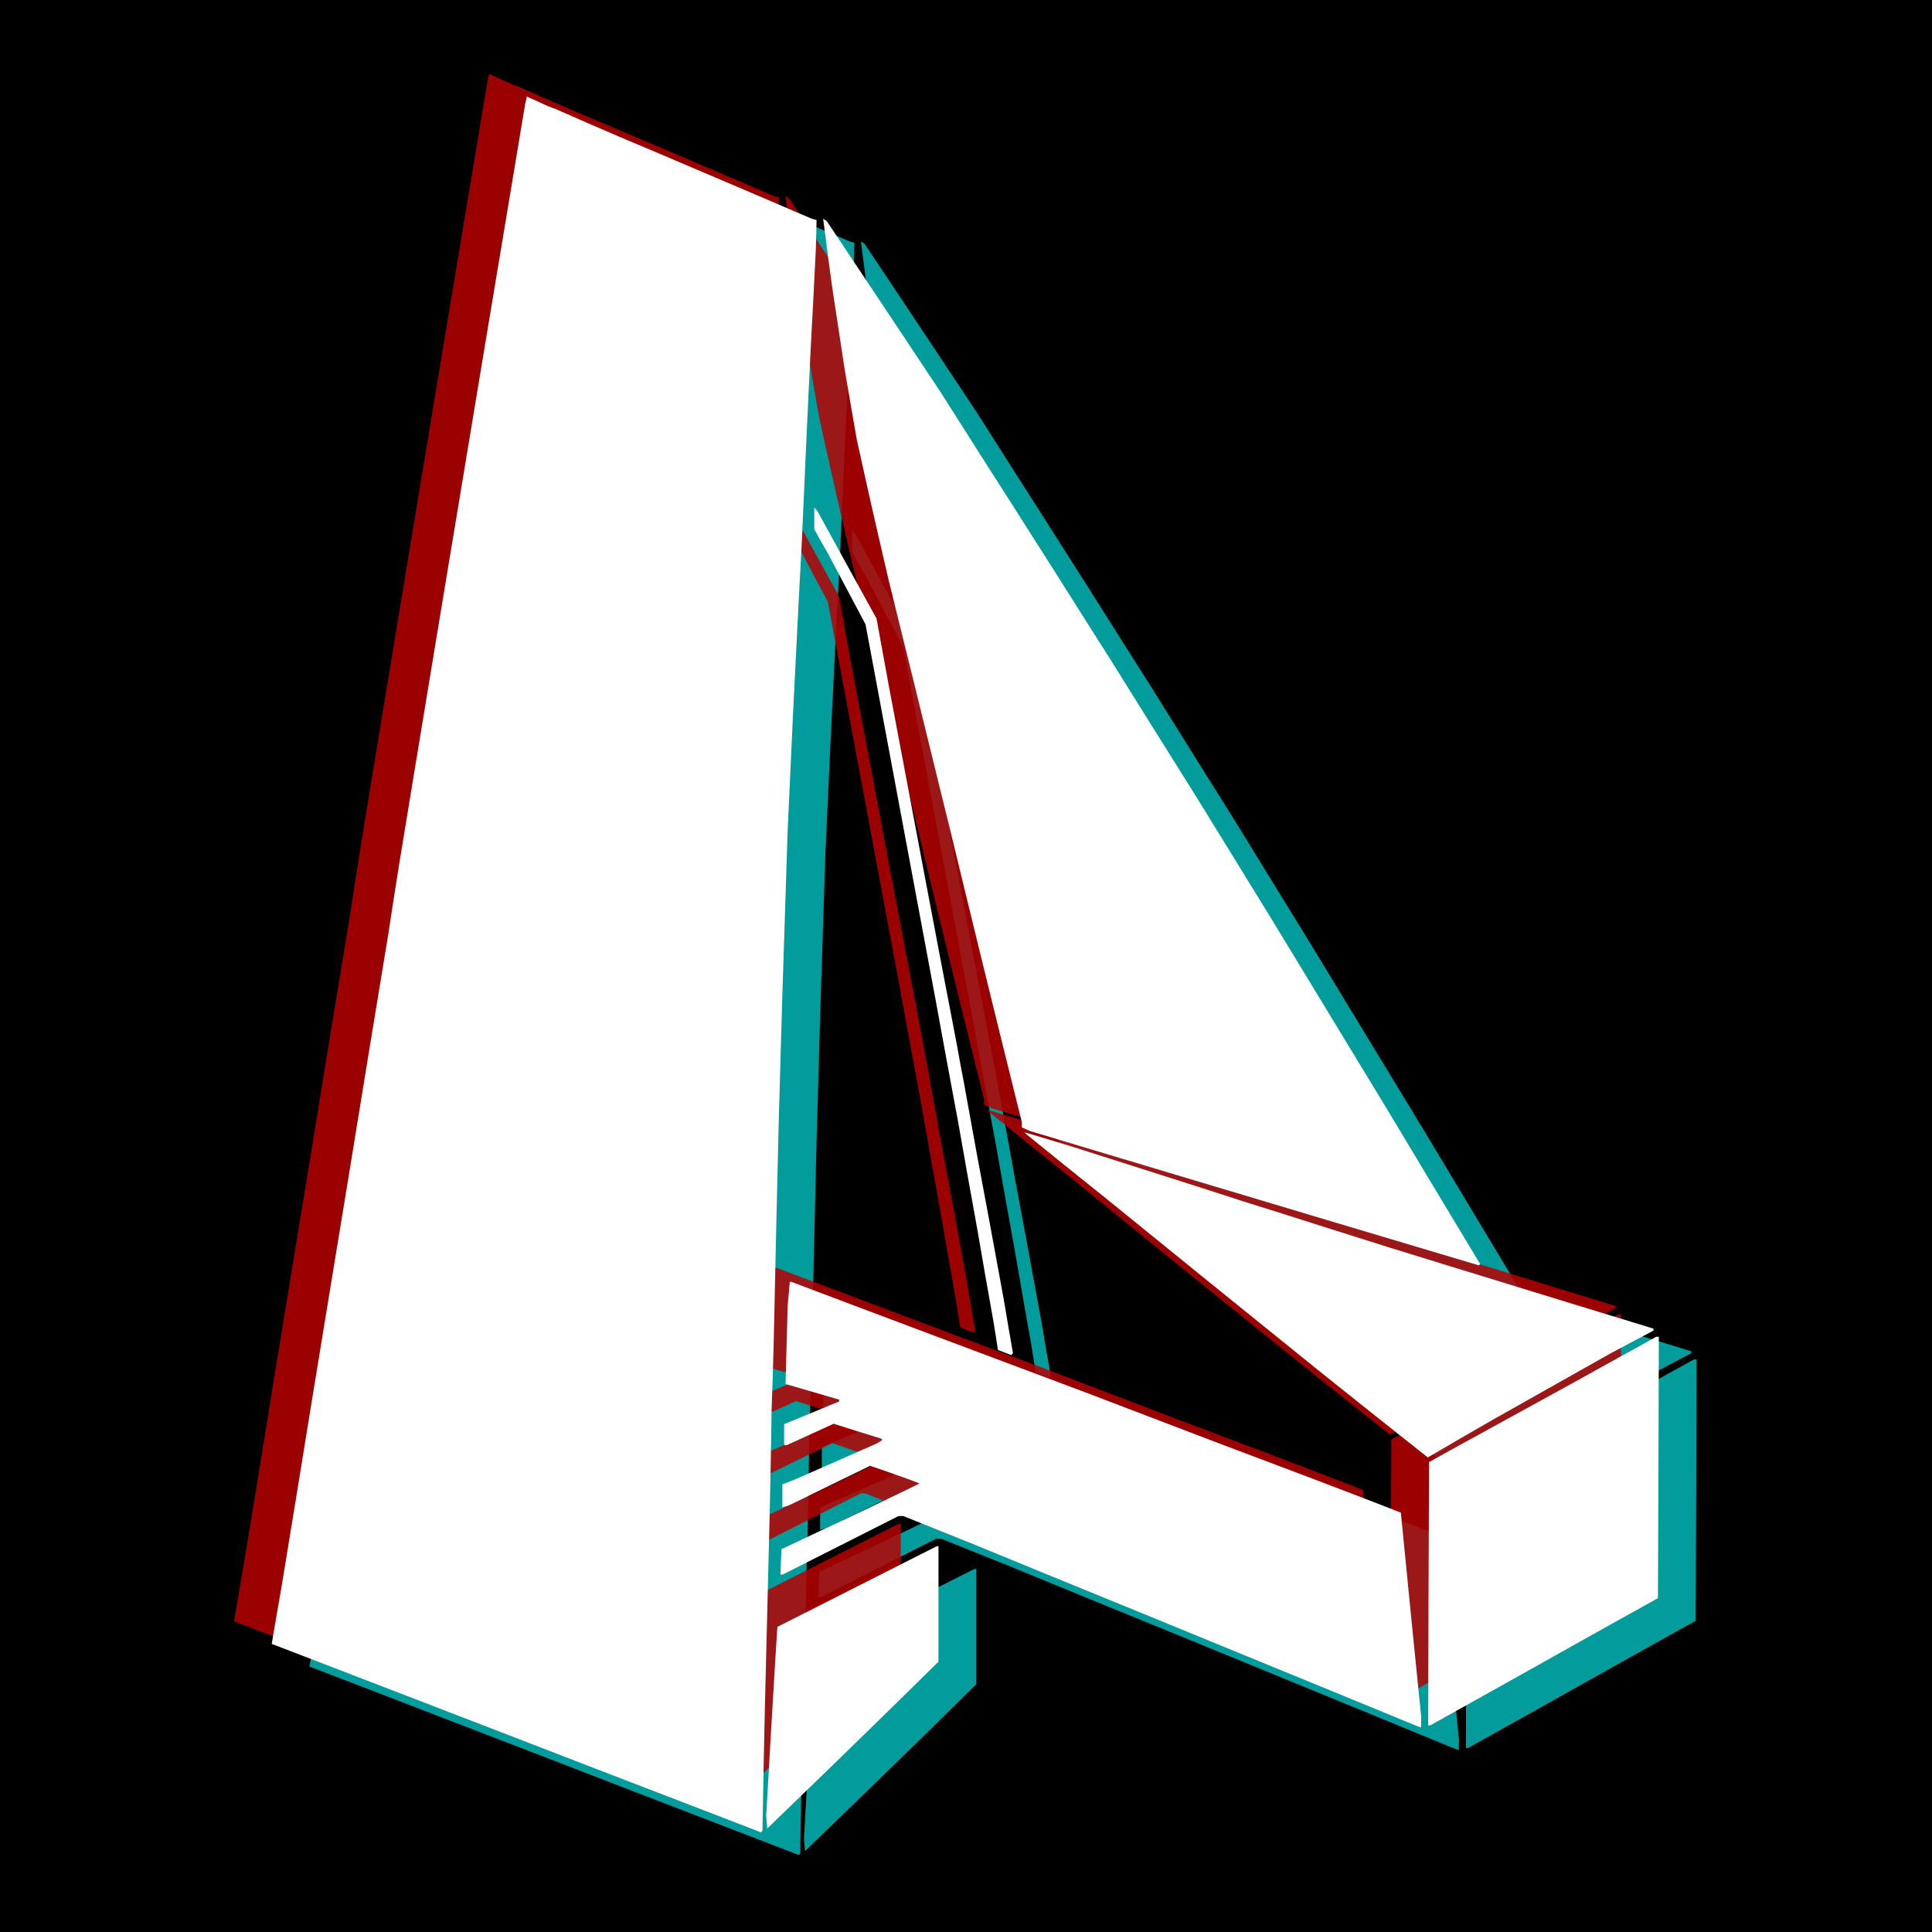
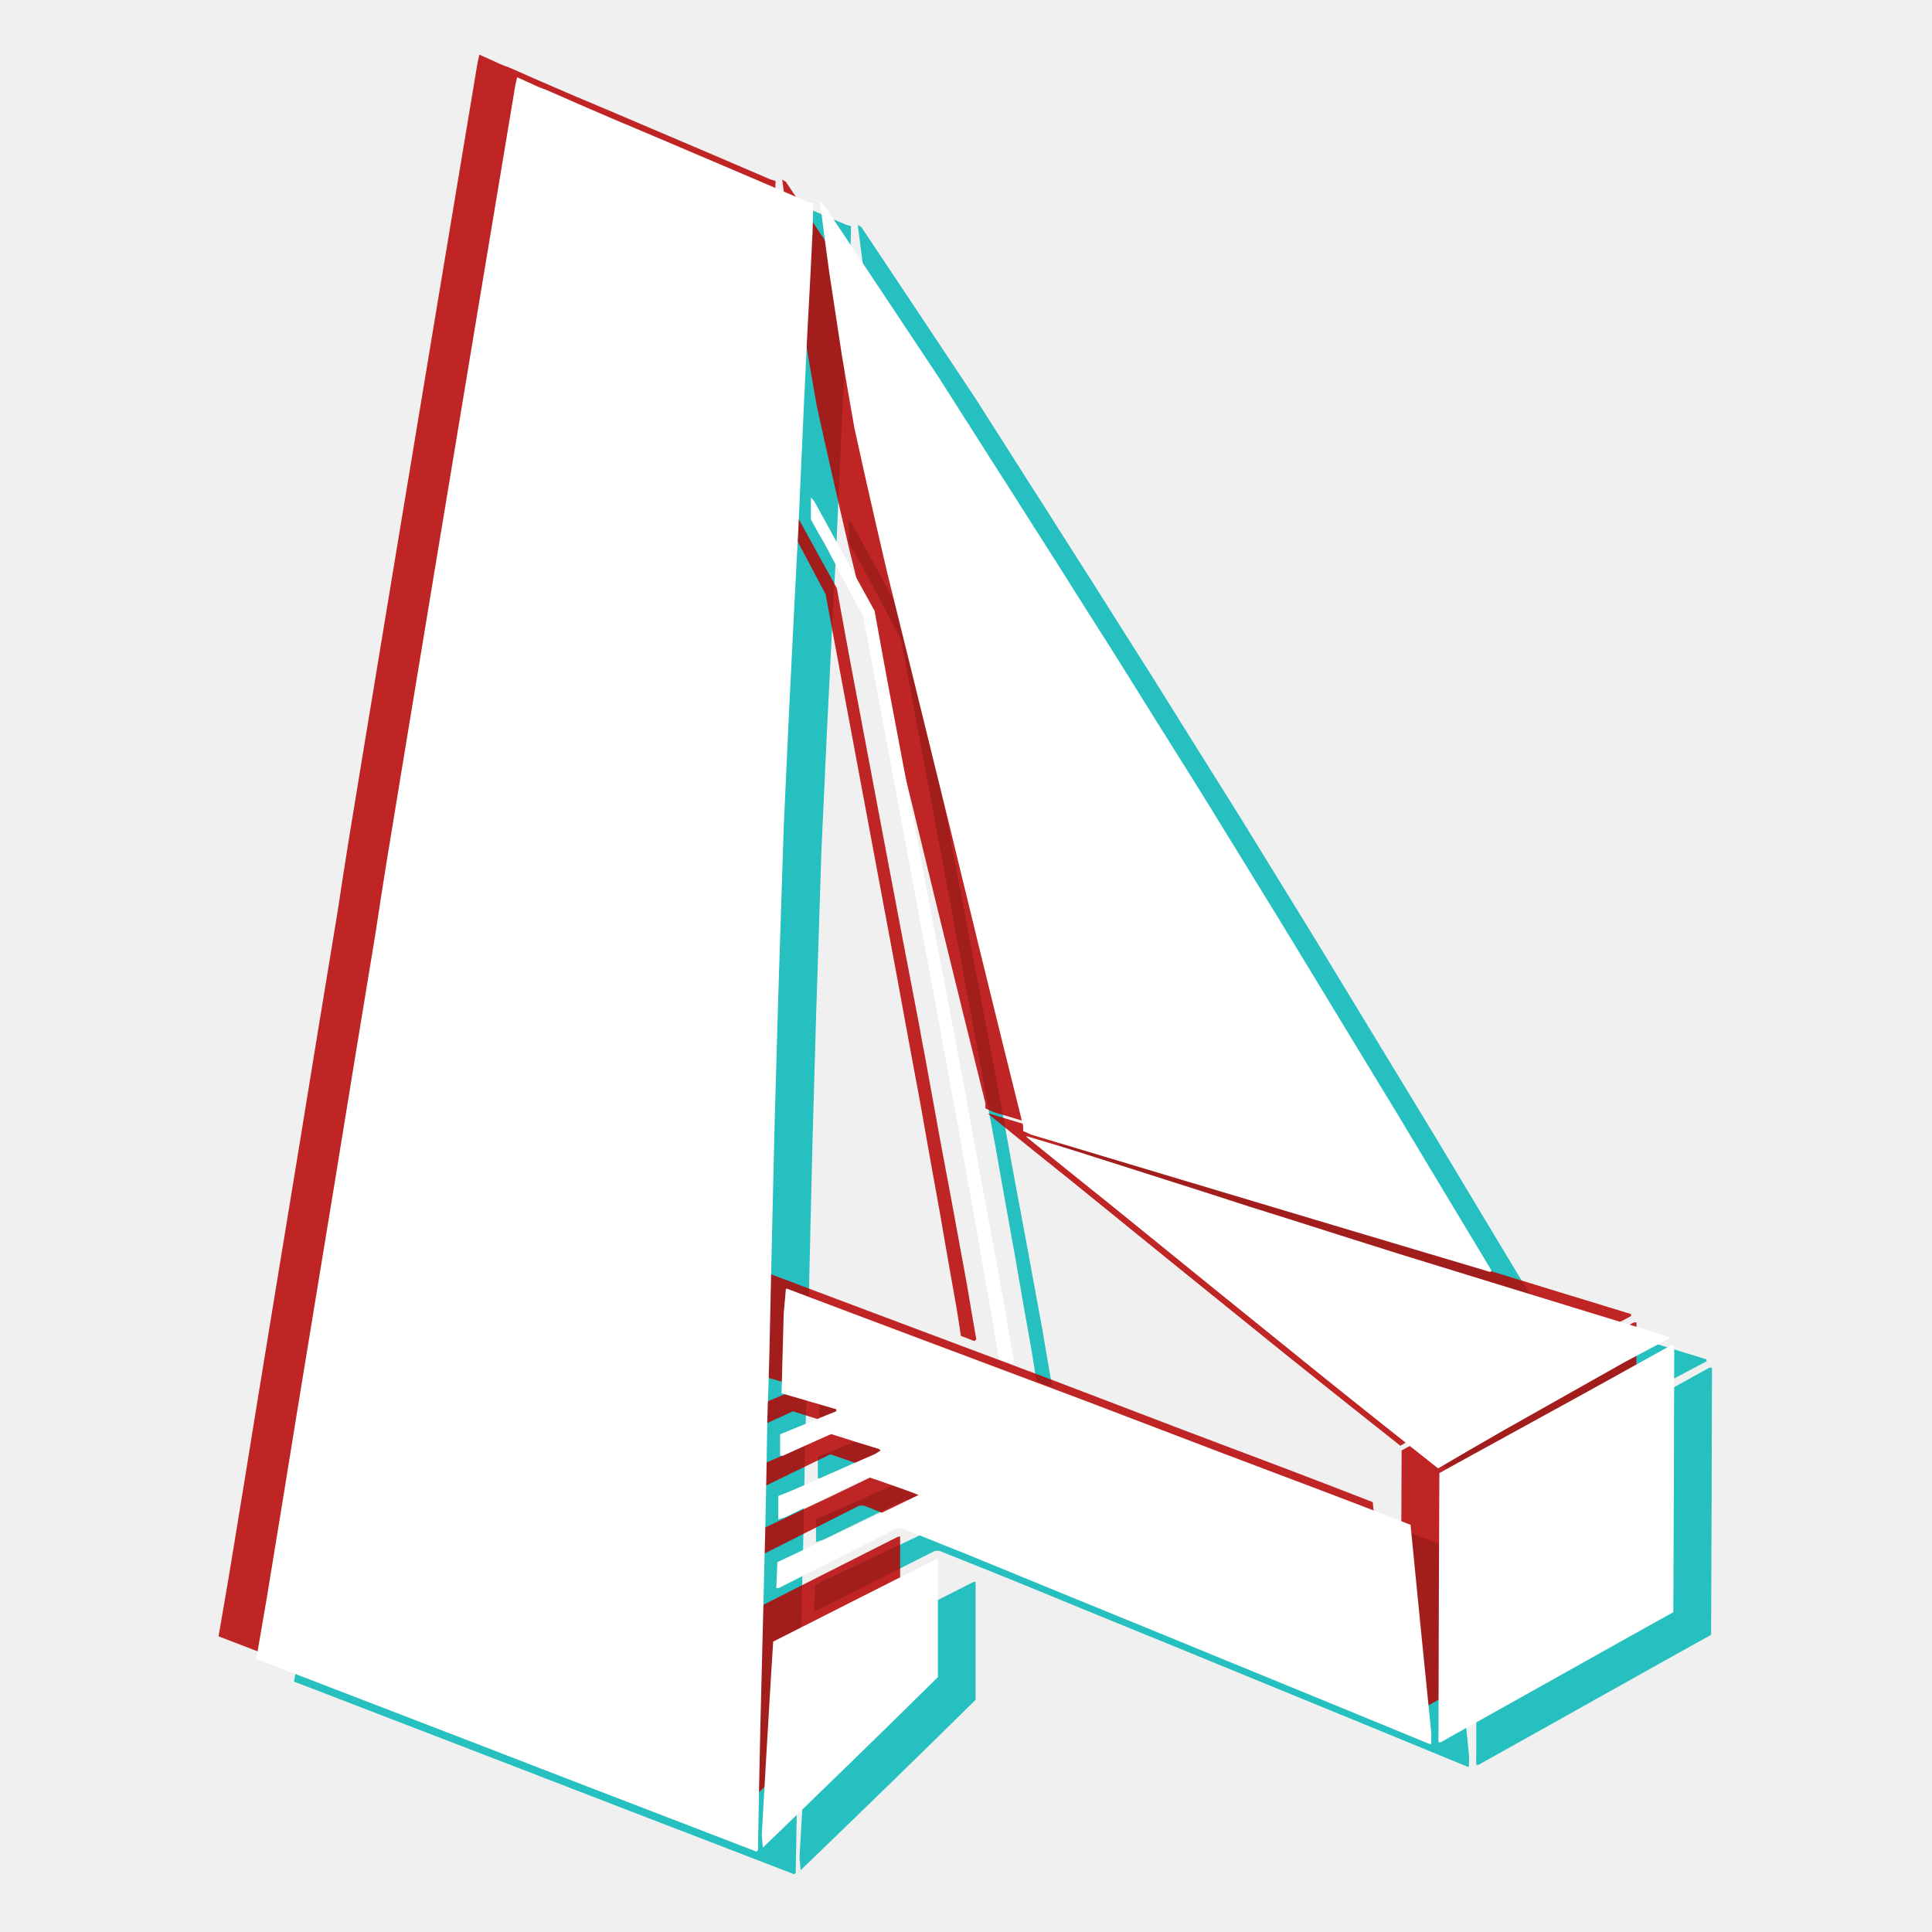
<svg xmlns="http://www.w3.org/2000/svg" viewBox="0 0 512 512">
+   <style>.ink{fill:#ffffff}@media (prefers-color-scheme: light){.ink{fill:#000000}}</style>
  <defs>
    <path id="mark" fill-rule="evenodd" d="M 400.8 140.6 L 395 138 394.5 140.3 L 394 142.5 371.5 277.5 L 349.1 412.5 340.1 467 L 331.1 521.5 327 546.5 L 322.9 571.5 319.9 590.5 L 317 609.5 311 646 L 305 682.5 294.5 747 L 283.9 811.5 278.5 844.5 L 273.1 877.5 265 927.5 L 256.8 977.5 254 993.8 L 251.2 1010.1 253.9 1011.1 L 256.5 1012.1 316.5 1035.2 L 376.5 1058.3 405.5 1069.5 L 434.5 1080.7 480.8 1098.5 L 527 1116.3 527.4 1115.9 L 527.8 1115.5 528.4 1082 L 529.1 1048.5 530.5 992 L 531.9 935.5 532.5 906 L 533 876.5 533.6 859 L 534.1 841.5 535.5 778 L 537 714.5 538 679.5 L 539 644.5 540.5 598 L 542 551.5 543.5 519 L 545 486.5 546.5 456.5 L 548 426.5 549 407.5 L 550 388.5 551.5 355 L 553 321.5 554 300.5 L 555 279.5 556.5 251.5 L 557.9 223.5 558.1 215.6 L 558.3 207.6 556.9 207.2 L 555.5 206.8 524.5 193.5 L 493.5 180.3 470.5 170.5 L 447.5 160.8 429.2 152.9 L 411 144.9 408.7 144.1 L 406.5 143.2 400.8 140.6 M 563 207.5 L 562 206.9 562.5 210.7 L 563 214.5 565 230 L 567.1 245.5 570.6 268.5 L 574.1 291.5 577.5 311.5 L 581 331.5 584.1 345.5 L 587.2 359.5 593 385 L 598.9 410.5 612.5 465.5 L 626 520.5 633.5 551 L 640.9 581.5 645.9 602 L 650.9 622.5 662.4 669.3 L 674 716.1 674 717.5 L 674 719 676.3 720 L 678.5 721 718.5 733 L 758.5 745 845 770.9 L 931.5 796.7 931.9 796.4 L 932.3 796 906.3 752.8 L 880.3 709.5 847.8 656 L 815.3 602.5 799 576 L 782.7 549.5 774.7 536.5 L 766.6 523.5 745.6 490 L 724.7 456.5 708.2 430.5 L 691.8 404.5 683.2 391 L 674.6 377.5 665.6 363.3 L 656.5 349.1 642 326.3 L 627.5 303.5 595.8 255.8 L 564 208.1 563 207.5 M 557.8 370.6 L 557 369.6 557 375.7 L 557 381.8 560.8 388.7 L 564.7 395.5 575.3 415.5 L 585.9 435.5 597 495 L 608.1 554.5 616.5 599.5 L 624.9 644.5 631.4 680 L 638 715.5 643.4 746 L 648.9 776.5 653.4 802.5 L 658 828.5 659.3 836.5 L 660.5 844.4 664.3 845.9 L 668 847.3 668.5 846.8 L 669 846.3 666.4 831.4 L 663.9 816.5 659.4 792 L 654.9 767.5 651.9 751.5 L 648.9 735.5 645 714 L 641.1 692.5 639.1 682 L 637.2 671.5 628 623.5 L 618.9 575.5 608.9 522.5 L 598.9 469.5 595.5 450.9 L 592.1 432.2 575.4 401.9 L 558.7 371.5 557.8 370.6 M 677.5 722.3 L 675.5 721.8 676 722.3 L 676.5 722.8 698.6 740.7 L 720.8 758.5 780.1 806.6 L 839.5 854.6 862 872.6 L 884.5 890.5 893.6 897.7 L 902.8 905 921.1 894.3 L 939.5 883.7 972.5 865.1 L 1005.5 846.5 1017.7 840 L 1030 833.5 1030 833 L 1030 832.4 1009.8 826.2 L 989.5 820 954 809.1 L 918.5 798.2 900 792.5 L 881.5 786.8 862.5 780.8 L 843.5 774.8 821.5 767.8 L 799.5 760.9 776 753.3 L 752.5 745.8 728 738 L 703.5 730.2 691.5 726.5 L 679.5 722.9 677.5 722.3 M 543.6 806 L 543.2 806 542.6 812.8 L 542 819.5 541.4 841.6 L 540.8 863.6 555.9 868 L 571 872.4 571 872.9 L 571 873.5 565.7 875.6 L 560.5 877.8 550.3 882 L 540 886.2 540 892.1 L 540 898 540.8 898 L 541.6 898 554.8 892 L 567.9 886 581.2 890.2 L 594.5 894.3 595 894.7 L 595.4 895.1 594 896 L 592.5 897 570 906.9 L 547.5 916.8 543.3 918.5 L 539 920.2 539 926.7 L 539 933.1 541 932.5 L 542.9 931.9 565.7 920.8 L 588.5 909.7 599.5 913.5 L 610.5 917.4 613.4 918.5 L 616.3 919.7 602.4 926.4 L 588.5 933.1 563.5 944.9 L 538.5 956.7 538.2 963.8 L 537.9 971 538.6 971 L 539.2 971 571.9 954.5 L 604.5 938 605.8 938 L 607.1 938 626.8 945.9 L 646.5 953.8 694.5 973.5 L 742.5 993.1 772 1005.2 L 801.5 1017.3 849.8 1037.1 L 898.2 1057 898.6 1057 L 899 1057 899 1054.3 L 899.1 1051.5 893.3 993.8 L 887.6 936.1 885 935.1 L 882.5 934.1 860.5 925.6 L 838.5 917.2 812 907.2 L 785.5 897.2 747.5 882.7 L 709.5 868.2 661 850 L 612.5 831.8 578.2 818.9 L 544 806 543.6 806 M 1032.3 837 L 1031.5 837 1007.5 850.3 L 983.5 863.6 950 882 L 916.5 900.4 910 904 L 903.5 907.6 903.2 981.8 L 903 1056 903.6 1056 L 904.2 1056 943.4 1034.1 L 982.5 1012.2 1007.5 998.2 L 1032.5 984.3 1032.8 910.6 L 1033 837 1032.3 837 M 626.3 955.1 L 625.5 955.3 580.8 977.9 L 536.2 1000.5 535.6 1010 L 535 1019.5 532.4 1063.3 L 529.9 1107.1 530.2 1110.6 L 530.5 1114.1 554 1091.4 L 577.5 1068.6 602.3 1044.4 L 627 1020.1 627 987.6 L 627 955 626.3 955.1" />
  </defs>
-   <rect width="512" height="512" fill="#000000" />
-   <g transform="translate(-46.11 -39.29) scale(0.4702)">
-     <use href="#mark" fill="#02b7b6" fill-opacity="0.85" transform="translate(21.27 12.76)" />
-     <use href="#mark" fill="#b70202" fill-opacity="0.85" transform="translate(-21.27 -12.76)" />
-     <use href="#mark" fill="#ffffff" />
+   <g transform="translate(-52.82 -45.85) scale(0.48065)">
+     <use href="#mark" fill="#02b7b6" fill-opacity="0.85" transform="translate(20.81 12.48)" />
+     <use href="#mark" fill="#b70202" fill-opacity="0.85" transform="translate(-20.81 -12.48)" />
+     <use href="#mark" class="ink" />
  </g>
</svg>
